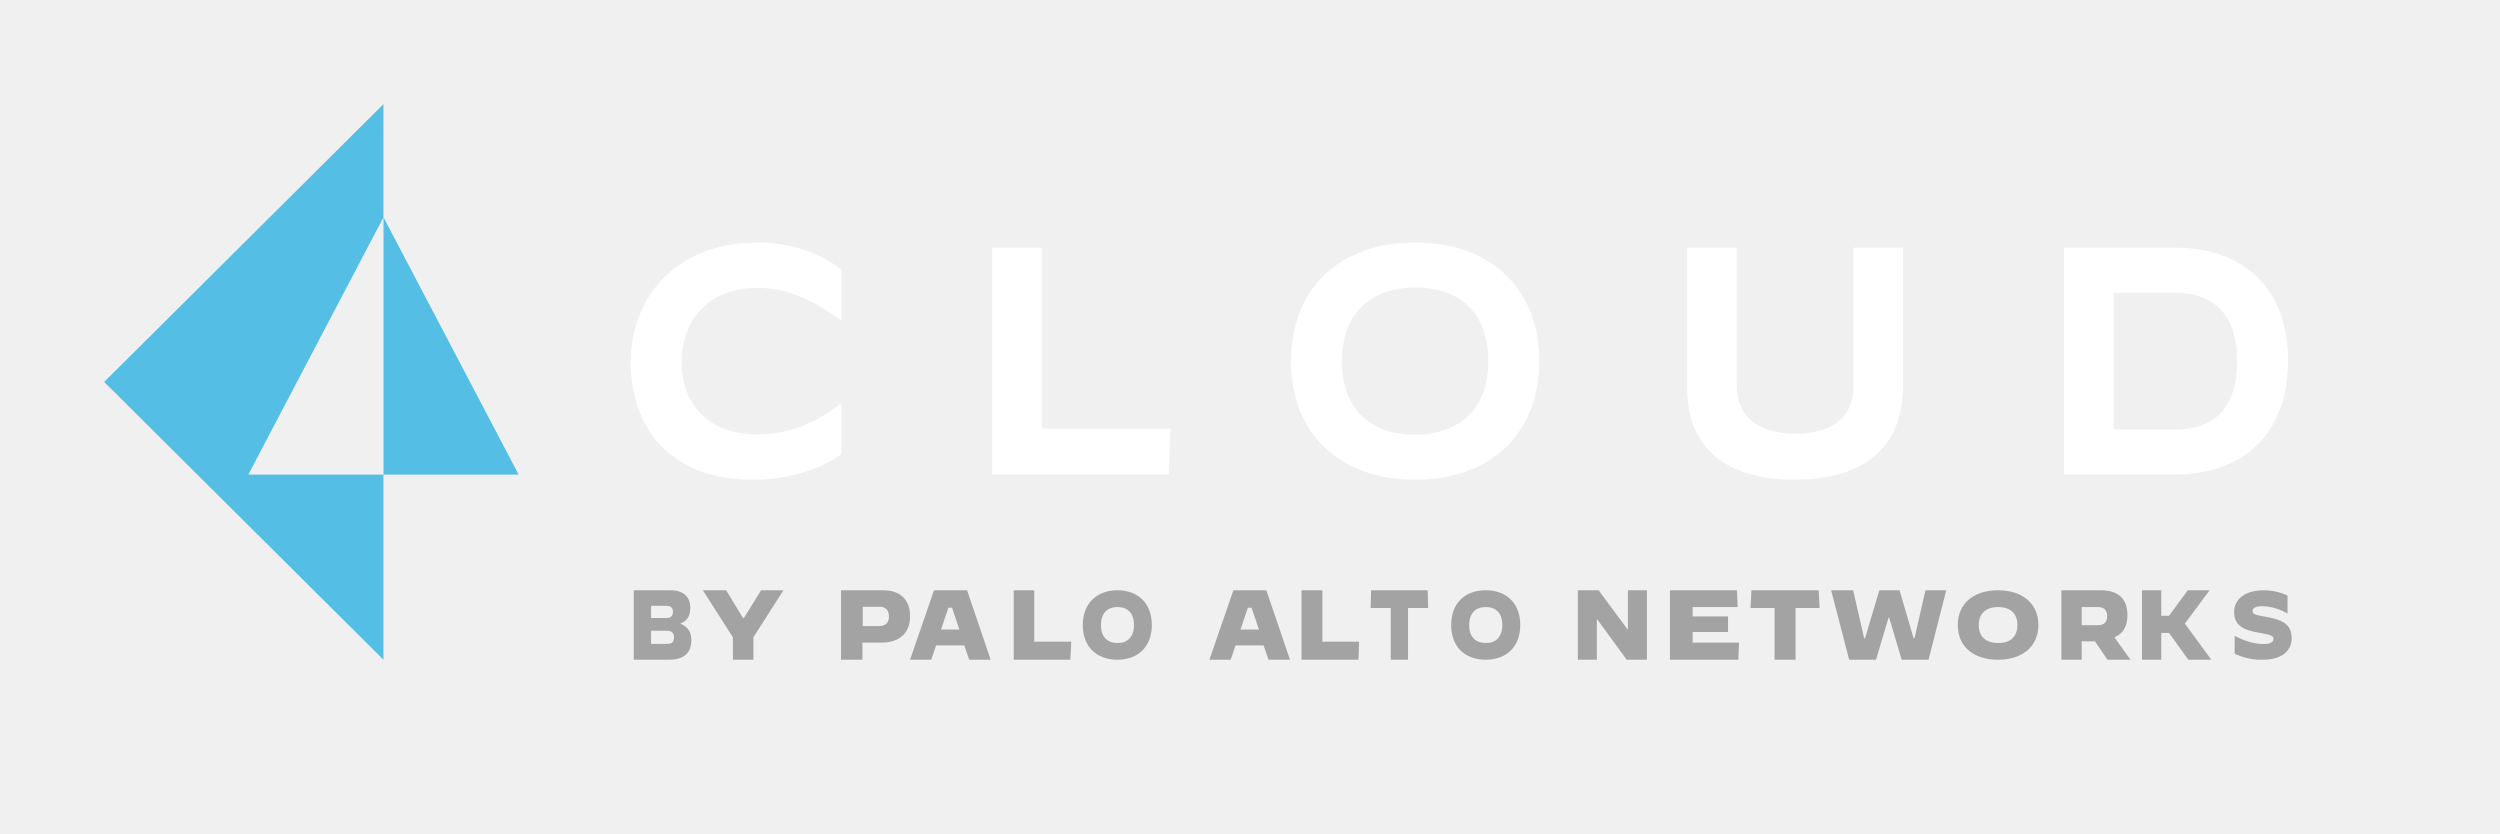
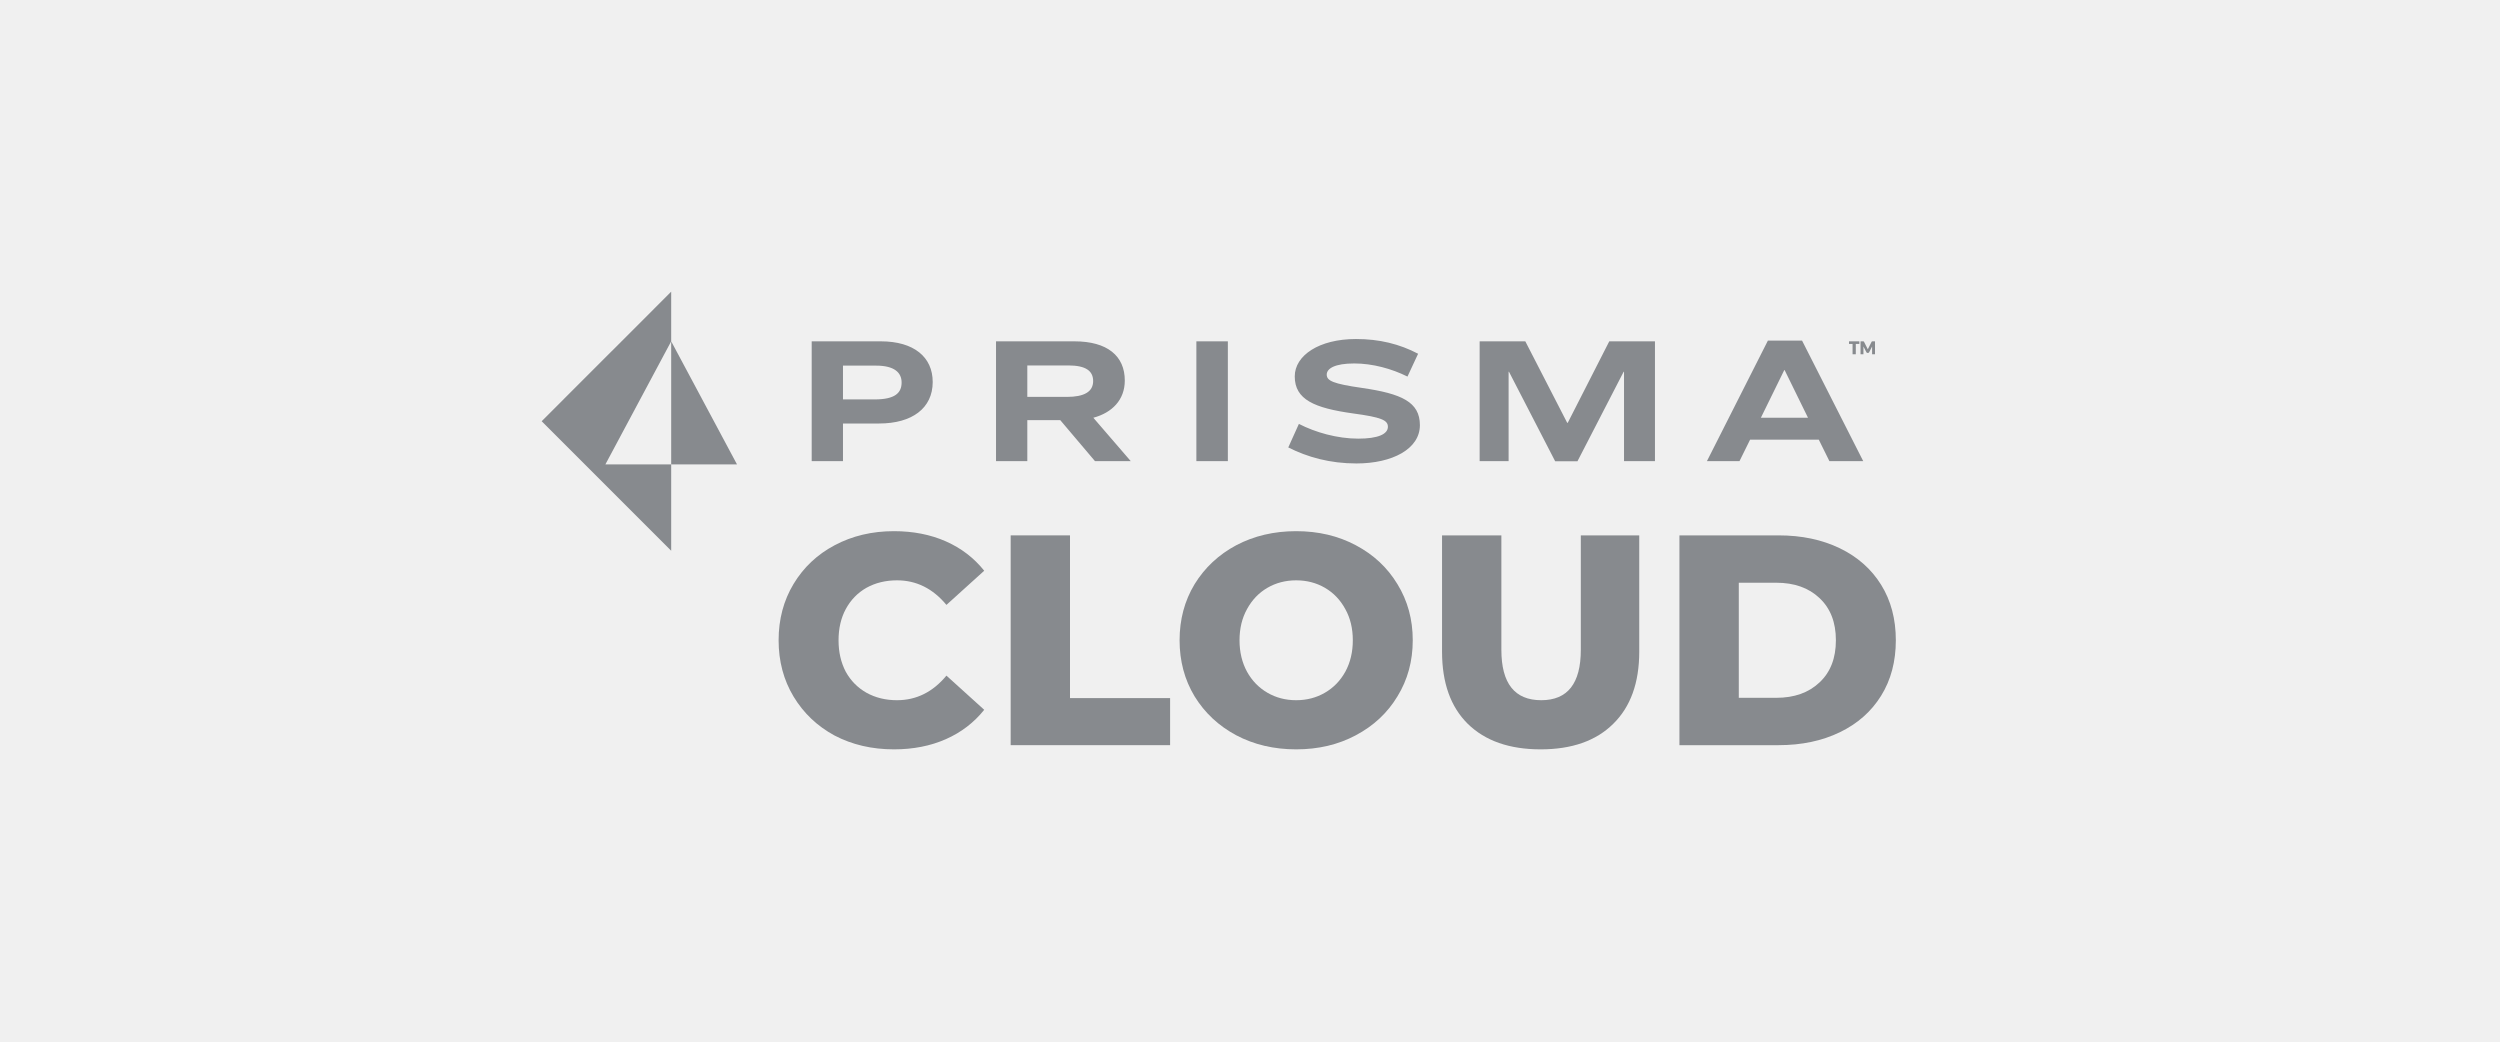
- <svg xmlns="http://www.w3.org/2000/svg" width="72" height="24" viewBox="0 0 72 24" fill="none">
-   <path d="M21.693 13.816C22.872 13.816 23.773 13.424 24.228 13.079V11.623H24.218C23.541 12.136 22.807 12.509 21.795 12.509C20.356 12.509 19.632 11.595 19.632 10.428C19.632 9.205 20.412 8.291 21.805 8.291C22.835 8.291 23.522 8.748 24.218 9.215H24.228V7.759C23.754 7.385 22.9 6.984 21.832 6.984C19.4 6.984 18.165 8.627 18.165 10.437C18.165 12.211 19.196 13.816 21.693 13.816Z" fill="white" />
-   <path d="M28.575 13.667H33.663L33.709 12.341H30.005V7.133H28.575V13.667Z" fill="white" />
-   <path d="M40.756 13.816C42.947 13.816 44.33 12.472 44.33 10.4C44.33 8.328 42.947 6.984 40.756 6.984C38.565 6.984 37.181 8.328 37.181 10.4C37.181 12.472 38.565 13.816 40.756 13.816ZM40.746 12.519C39.4 12.519 38.648 11.716 38.648 10.4C38.648 9.084 39.419 8.281 40.765 8.281C42.111 8.281 42.863 9.084 42.863 10.4C42.863 11.716 42.093 12.519 40.746 12.519Z" fill="white" />
-   <path d="M51.679 13.816C53.425 13.816 54.808 13.097 54.808 11.1V7.133H53.378V11.128C53.378 12.164 52.57 12.491 51.698 12.491C50.825 12.491 50.017 12.145 50.017 11.081V7.133H48.587V11.147C48.587 13.088 49.934 13.816 51.679 13.816Z" fill="white" />
-   <path d="M59.443 13.667H62.628C64.67 13.667 65.896 12.425 65.896 10.391C65.896 8.347 64.67 7.133 62.628 7.133H59.443V13.667ZM60.873 12.369V8.431H62.618C63.77 8.431 64.429 9.065 64.429 10.409C64.429 11.763 63.77 12.369 62.618 12.369H60.873Z" fill="white" />
-   <path d="M18.252 17H19.312C19.66 17 19.88 17.17 19.88 17.502C19.88 17.727 19.804 17.879 19.592 17.96C19.812 18.058 19.91 18.193 19.91 18.435C19.91 18.848 19.645 19 19.274 19H18.252V17ZM19.184 17.798C19.32 17.798 19.38 17.744 19.38 17.619C19.38 17.502 19.32 17.448 19.184 17.448H18.752V17.798H19.184ZM19.206 18.543C19.358 18.543 19.411 18.489 19.411 18.354C19.411 18.229 19.35 18.166 19.206 18.166H18.752V18.543H19.206Z" fill="#A3A3A3" />
-   <path d="M21.107 18.354L20.242 17H20.913L21.398 17.798H21.424L21.919 17H22.563L21.698 18.354V19H21.107V18.354Z" fill="#A3A3A3" />
-   <path d="M24.221 17H25.437C25.943 17 26.21 17.287 26.21 17.744C26.21 18.265 25.869 18.507 25.391 18.507H24.838V19H24.221V17ZM25.326 18.031C25.52 18.031 25.602 17.915 25.602 17.753C25.602 17.574 25.51 17.475 25.326 17.475H24.847V18.031H25.326Z" fill="#A3A3A3" />
-   <path d="M26.899 17H27.852L28.531 19H27.914L27.772 18.587H26.96L26.819 19H26.21L26.899 17ZM27.102 18.13H27.631L27.419 17.502H27.314L27.102 18.13Z" fill="#A3A3A3" />
-   <path d="M29.195 17H29.786V18.48H30.852L30.826 19H29.195V17Z" fill="#A3A3A3" />
-   <path d="M31.184 18C31.184 17.39 31.574 17 32.183 17C32.791 17 33.173 17.39 33.173 18C33.173 18.61 32.791 19 32.183 19C31.574 19 31.184 18.619 31.184 18ZM32.659 18C32.659 17.669 32.487 17.483 32.183 17.483C31.878 17.483 31.707 17.678 31.707 18C31.707 18.331 31.878 18.517 32.183 18.517C32.479 18.525 32.659 18.331 32.659 18Z" fill="#A3A3A3" />
-   <path d="M35.522 17H36.47L37.152 19H36.532L36.391 18.587H35.584L35.443 19H34.831L35.522 17ZM35.726 18.13H36.258L36.045 17.502H35.939L35.726 18.13Z" fill="#A3A3A3" />
-   <path d="M37.484 17H38.084V18.48H39.142L39.124 19H37.484V17Z" fill="#A3A3A3" />
-   <path d="M40.053 17.511H39.474L39.488 17H41.117L41.131 17.511H40.551V19H40.053V17.511Z" fill="#A3A3A3" />
-   <path d="M41.794 18C41.794 17.381 42.178 17 42.789 17C43.4 17 43.784 17.39 43.784 18C43.784 18.61 43.4 19 42.789 19C42.178 19 41.794 18.619 41.794 18ZM43.267 18C43.267 17.669 43.095 17.483 42.789 17.483C42.484 17.483 42.312 17.678 42.312 18C42.312 18.331 42.484 18.517 42.789 18.517C43.087 18.525 43.267 18.331 43.267 18Z" fill="#A3A3A3" />
-   <path d="M45.442 17H46.041L46.875 18.13H46.884V17H47.431V19H46.849L45.998 17.834H45.989V19H45.442V17Z" fill="#A3A3A3" />
-   <path d="M48.094 17H50.025L50.044 17.484H48.748V17.753H49.767V18.202H48.748V18.507H50.084L50.064 19H48.094V17Z" fill="#A3A3A3" />
-   <path d="M51.108 17.511H50.416L50.442 17H52.378L52.405 17.511H51.712V19H51.108V17.511Z" fill="#A3A3A3" />
-   <path d="M52.737 17H53.37L53.687 18.381H53.713L54.126 17H54.707L55.111 18.381H55.138L55.454 17H56.052L55.542 19H54.768L54.408 17.789H54.39L54.029 19H53.256L52.737 17Z" fill="#A3A3A3" />
-   <path d="M56.384 18C56.384 17.39 56.832 17 57.544 17C58.257 17 58.705 17.39 58.705 18C58.705 18.61 58.257 19 57.544 19C56.832 19 56.384 18.619 56.384 18ZM58.102 18C58.102 17.669 57.901 17.483 57.544 17.483C57.188 17.483 56.987 17.678 56.987 18C56.987 18.331 57.188 18.517 57.544 18.517C57.901 18.525 58.102 18.331 58.102 18Z" fill="#A3A3A3" />
-   <path d="M59.368 17H60.503C61.017 17 61.27 17.251 61.27 17.718C61.27 18.04 61.14 18.256 60.895 18.354L61.358 19H60.694L60.337 18.471H59.953V19H59.368V17ZM60.424 18.005C60.616 18.005 60.686 17.897 60.686 17.744C60.686 17.592 60.616 17.484 60.424 17.484H59.953V18.005H60.424Z" fill="#A3A3A3" />
-   <path d="M61.689 17H62.245V17.735H62.468L63.007 17H63.637L62.924 17.96L63.679 18.991L63.67 19H63.024L62.468 18.229H62.245V19H61.689V17Z" fill="#A3A3A3" />
-   <path d="M64.358 18.829V18.31C64.651 18.472 64.945 18.548 65.191 18.548C65.381 18.548 65.476 18.497 65.476 18.404C65.476 18.31 65.413 18.285 65.032 18.217C64.62 18.148 64.342 18.012 64.342 17.63C64.342 17.272 64.635 17 65.199 17C65.429 17 65.667 17.051 65.881 17.153V17.672C65.675 17.544 65.389 17.459 65.159 17.459C64.961 17.459 64.873 17.511 64.873 17.596C64.873 17.706 65 17.715 65.31 17.774C65.722 17.851 66 17.978 66 18.378C66 18.693 65.786 18.999 65.159 18.999C64.858 19.008 64.612 18.94 64.358 18.829Z" fill="#A3A3A3" />
-   <path d="M11.045 13.668V6.259L14.937 13.668H11.045Z" fill="#54BEE4" />
-   <path d="M11.043 6.259L7.152 13.668H11.043V19L3 11L11.043 3V6.259Z" fill="#54BEE4" />
+ <svg xmlns="http://www.w3.org/2000/svg" width="120" height="50" viewBox="0 0 120 50" fill="none">
+   <path d="M42.912 35.969C41.857 35.969 40.907 35.749 40.063 35.307C39.229 34.857 38.572 34.233 38.092 33.437C37.613 32.641 37.373 31.74 37.373 30.733C37.373 29.726 37.613 28.824 38.092 28.028C38.572 27.232 39.229 26.614 40.063 26.172C40.907 25.722 41.857 25.496 42.912 25.496C43.832 25.496 44.662 25.659 45.401 25.985C46.139 26.311 46.753 26.782 47.242 27.395L45.429 29.035C44.777 28.249 43.986 27.856 43.056 27.856C42.509 27.856 42.02 27.976 41.588 28.215C41.166 28.455 40.835 28.796 40.596 29.237C40.365 29.668 40.25 30.167 40.25 30.733C40.25 31.299 40.365 31.802 40.596 32.243C40.835 32.675 41.166 33.011 41.588 33.25C42.02 33.49 42.509 33.61 43.056 33.61C43.986 33.61 44.777 33.217 45.429 32.43L47.242 34.07C46.753 34.684 46.139 35.154 45.401 35.48C44.662 35.806 43.832 35.969 42.912 35.969Z" fill="#878A8E" />
+   <path d="M48.512 25.698H51.36V33.509H56.165V35.768H48.512V25.698Z" fill="#878A8E" />
+   <path d="M62.216 35.969C61.151 35.969 60.193 35.744 59.339 35.293C58.495 34.842 57.828 34.219 57.339 33.423C56.86 32.627 56.62 31.73 56.62 30.733C56.62 29.735 56.86 28.839 57.339 28.043C57.828 27.247 58.495 26.623 59.339 26.172C60.193 25.722 61.151 25.496 62.216 25.496C63.281 25.496 64.235 25.722 65.079 26.172C65.932 26.623 66.599 27.247 67.079 28.043C67.568 28.839 67.812 29.735 67.812 30.733C67.812 31.73 67.568 32.627 67.079 33.423C66.599 34.219 65.932 34.842 65.079 35.293C64.235 35.744 63.281 35.969 62.216 35.969ZM62.216 33.61C62.724 33.61 63.185 33.49 63.597 33.25C64.01 33.011 64.336 32.675 64.575 32.243C64.815 31.802 64.935 31.299 64.935 30.733C64.935 30.167 64.815 29.668 64.575 29.237C64.336 28.796 64.01 28.455 63.597 28.215C63.185 27.976 62.724 27.856 62.216 27.856C61.708 27.856 61.247 27.976 60.835 28.215C60.423 28.455 60.097 28.796 59.857 29.237C59.617 29.668 59.497 30.167 59.497 30.733C59.497 31.299 59.617 31.802 59.857 32.243C60.097 32.675 60.423 33.011 60.835 33.25C61.247 33.49 61.708 33.61 62.216 33.61Z" fill="#878A8E" />
+   <path d="M73.951 35.969C72.455 35.969 71.289 35.562 70.455 34.746C69.63 33.931 69.218 32.776 69.218 31.279V25.698H72.066V31.193C72.066 32.804 72.704 33.61 73.98 33.61C75.246 33.61 75.879 32.804 75.879 31.193V25.698H78.684V31.279C78.684 32.776 78.266 33.931 77.432 34.746C76.607 35.562 75.447 35.969 73.951 35.969Z" fill="#878A8E" />
+   <path d="M80.613 25.698H85.375C86.478 25.698 87.456 25.904 88.31 26.316C89.163 26.729 89.825 27.314 90.295 28.071C90.765 28.829 91 29.716 91 30.733C91 31.749 90.765 32.637 90.295 33.394C89.825 34.152 89.163 34.737 88.31 35.149C87.456 35.562 86.478 35.768 85.375 35.768H80.613V25.698ZM85.26 33.495C86.123 33.495 86.814 33.25 87.332 32.761C87.859 32.272 88.123 31.596 88.123 30.733C88.123 29.87 87.859 29.194 87.332 28.704C86.814 28.215 86.123 27.971 85.26 27.971H83.462V33.495H85.26Z" fill="#878A8E" />
+   <path fill-rule="evenodd" clip-rule="evenodd" d="M67.559 18.076L68.069 16.98C67.18 16.513 66.214 16.272 65.083 16.273C63.322 16.273 62.148 17.058 62.148 18.068C62.148 19.181 63.09 19.587 64.954 19.846C66.3 20.028 66.619 20.166 66.619 20.485C66.619 20.839 66.145 21.055 65.195 21.055C64.186 21.055 63.133 20.752 62.347 20.347L61.837 21.477C62.761 21.944 63.839 22.246 65.108 22.246C66.826 22.246 68.155 21.555 68.155 20.407C68.155 19.294 67.275 18.896 65.375 18.62C63.977 18.421 63.683 18.274 63.683 17.981C63.683 17.688 64.072 17.446 65.004 17.446C65.884 17.446 66.799 17.697 67.559 18.076ZM42.276 16.384C43.873 16.384 44.77 17.143 44.77 18.335C44.77 19.595 43.778 20.328 42.198 20.328H40.463V22.133H38.961V16.384H42.276ZM40.463 19.172H41.983C42.958 19.172 43.277 18.862 43.277 18.361C43.277 17.878 42.923 17.55 42.051 17.55H40.463V19.172ZM49.311 22.133H47.809V16.384H51.572C53.152 16.384 53.99 17.083 53.99 18.265C53.99 19.198 53.377 19.811 52.48 20.052L54.275 22.133H52.558L50.891 20.165H49.311V22.133ZM49.311 19.051H51.21C52.048 19.051 52.471 18.8 52.471 18.291C52.471 17.808 52.126 17.541 51.279 17.541H49.311V19.051ZM58.937 16.384V22.133H57.426V16.384H58.937ZM73.215 16.384L75.225 20.294H75.252L77.245 16.384H79.438V22.133H77.953V17.842H77.936L75.718 22.141H74.648L72.43 17.842H72.413V22.133H71.023V16.384H73.215ZM87.302 21.105H84.004L83.496 22.133H81.933L84.859 16.349H86.499L89.434 22.133H87.811L87.302 21.105ZM84.522 20.052H86.784L85.662 17.764H85.645L84.522 20.052ZM90 16.384V17.005H89.861V16.649C89.861 16.646 89.861 16.643 89.861 16.64V16.64V16.64C89.861 16.637 89.862 16.633 89.862 16.63L89.718 16.909C89.713 16.919 89.705 16.928 89.695 16.934C89.686 16.94 89.674 16.942 89.662 16.942H89.643C89.631 16.942 89.62 16.939 89.611 16.934C89.602 16.928 89.594 16.92 89.588 16.909L89.444 16.63C89.444 16.634 89.444 16.637 89.445 16.641C89.445 16.644 89.445 16.647 89.445 16.649V17.005H89.306V16.384H89.421C89.428 16.384 89.433 16.384 89.438 16.385C89.443 16.385 89.447 16.386 89.452 16.388C89.457 16.39 89.461 16.392 89.465 16.396C89.468 16.399 89.472 16.404 89.475 16.41L89.63 16.718C89.636 16.728 89.641 16.739 89.646 16.751L89.65 16.76L89.654 16.768C89.656 16.765 89.657 16.762 89.659 16.759C89.66 16.756 89.661 16.753 89.662 16.75C89.667 16.739 89.674 16.727 89.68 16.716L89.834 16.41C89.837 16.404 89.84 16.401 89.843 16.397L89.844 16.396C89.847 16.392 89.852 16.389 89.857 16.388C89.861 16.386 89.865 16.385 89.871 16.385C89.876 16.384 89.881 16.384 89.888 16.384H90ZM89.249 16.384H88.752V16.51H88.923V17.005H89.078V16.51H89.249V16.384Z" fill="#878A8E" />
+   <path d="M29.059 22.291L32.217 16.383V14L29.685 16.534L29.18 17.037L26 20.218L32.217 26.436V22.291H29.059Z" fill="#878A8E" />
+   <path d="M32.217 16.383V22.291L35.376 22.291L32.217 16.383Z" fill="#878A8E" />
</svg>
